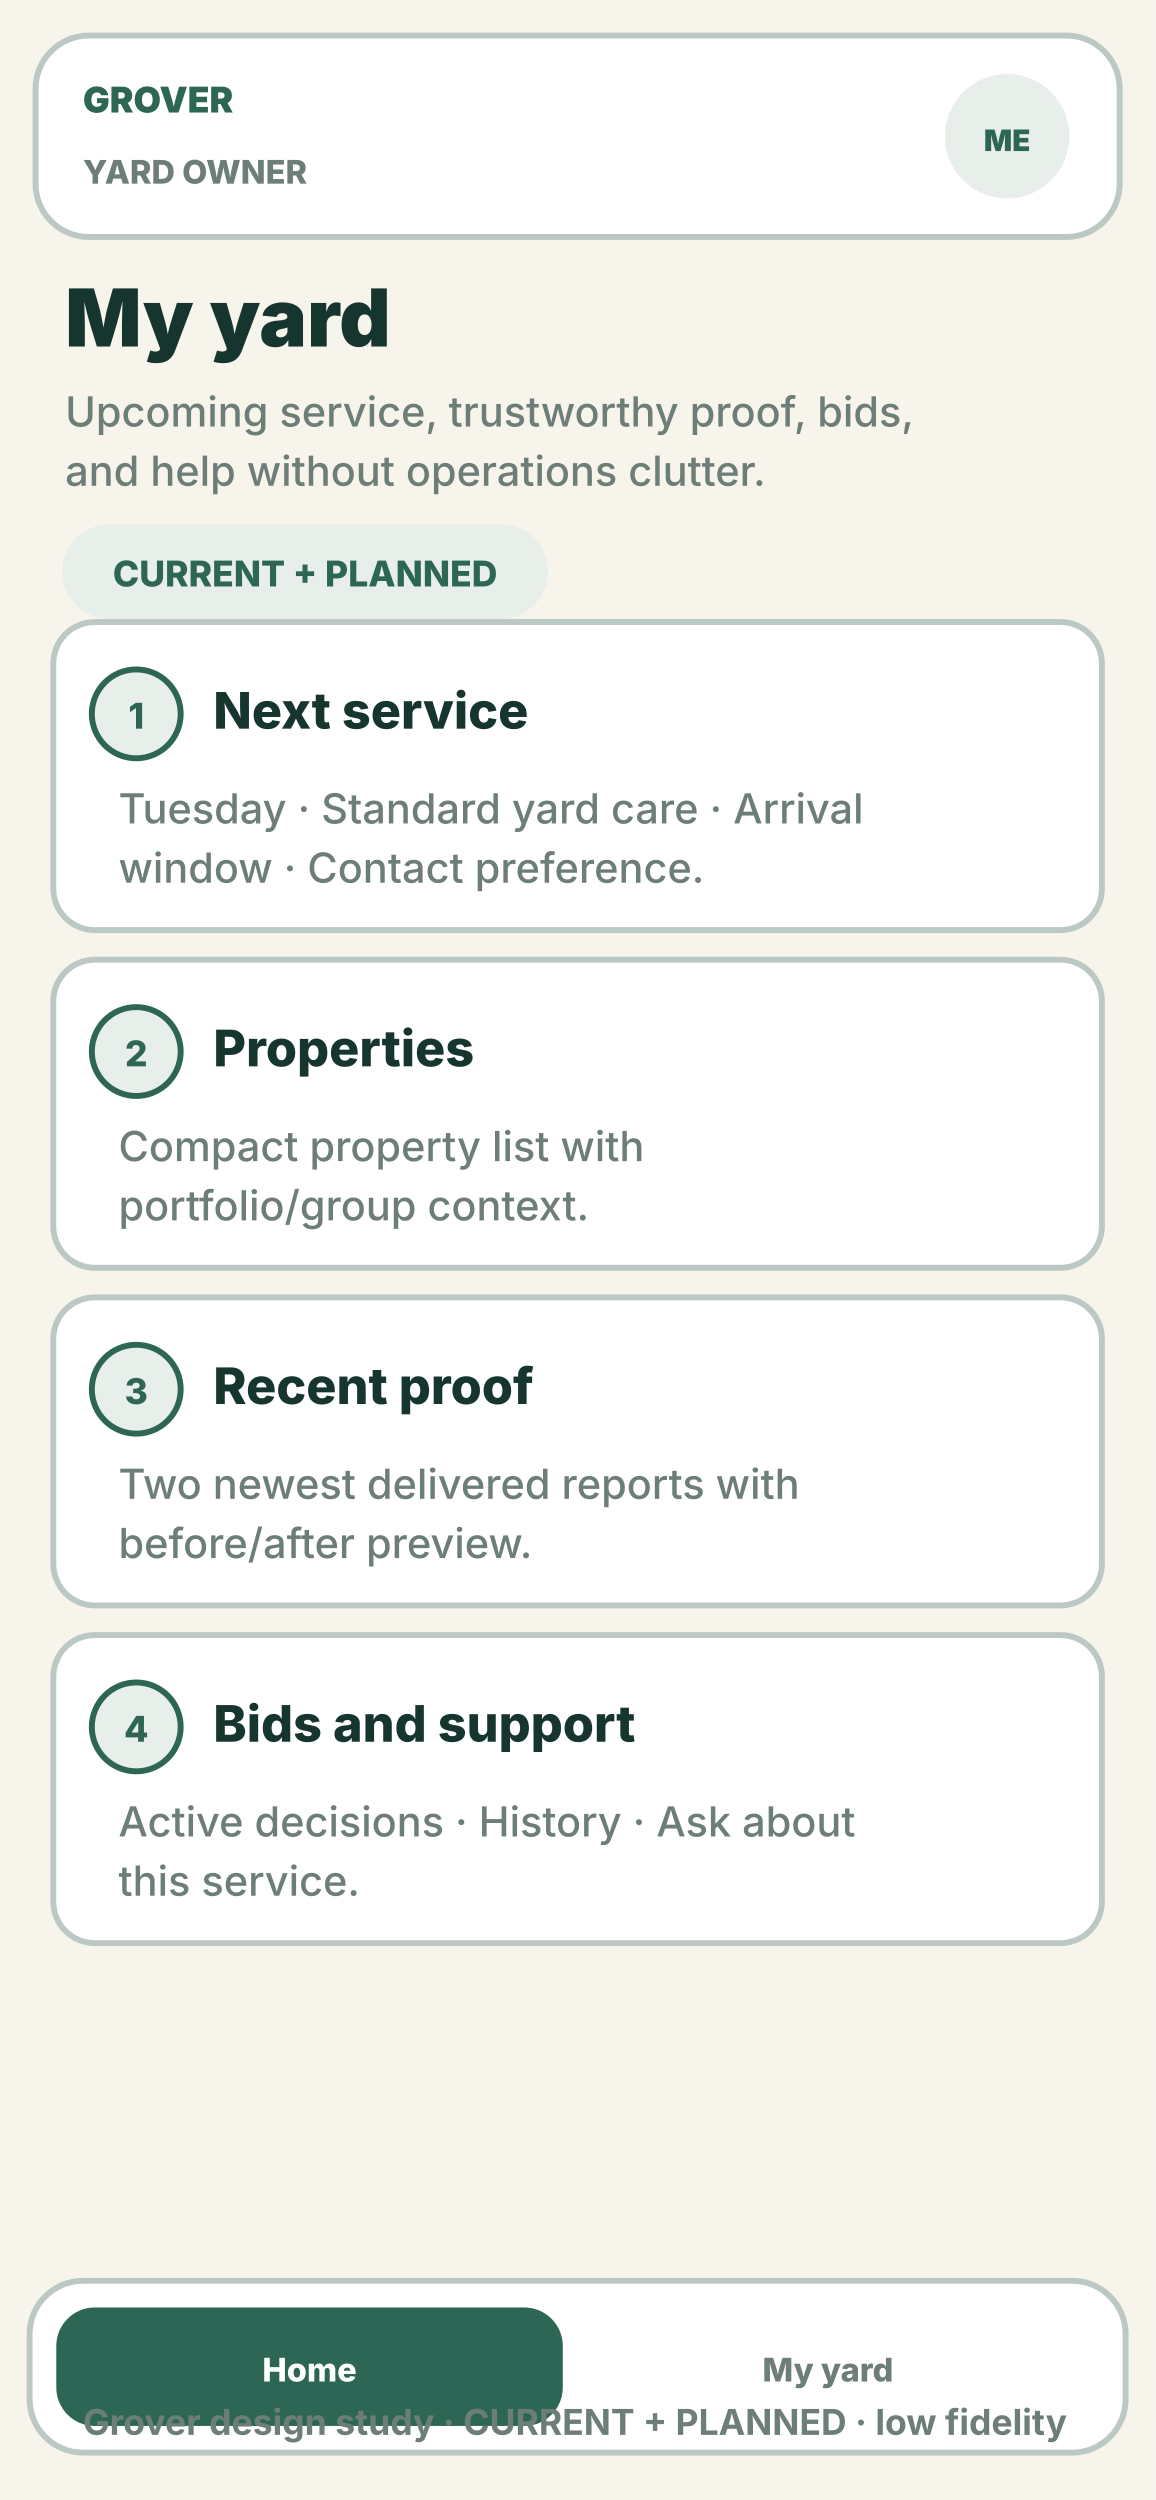
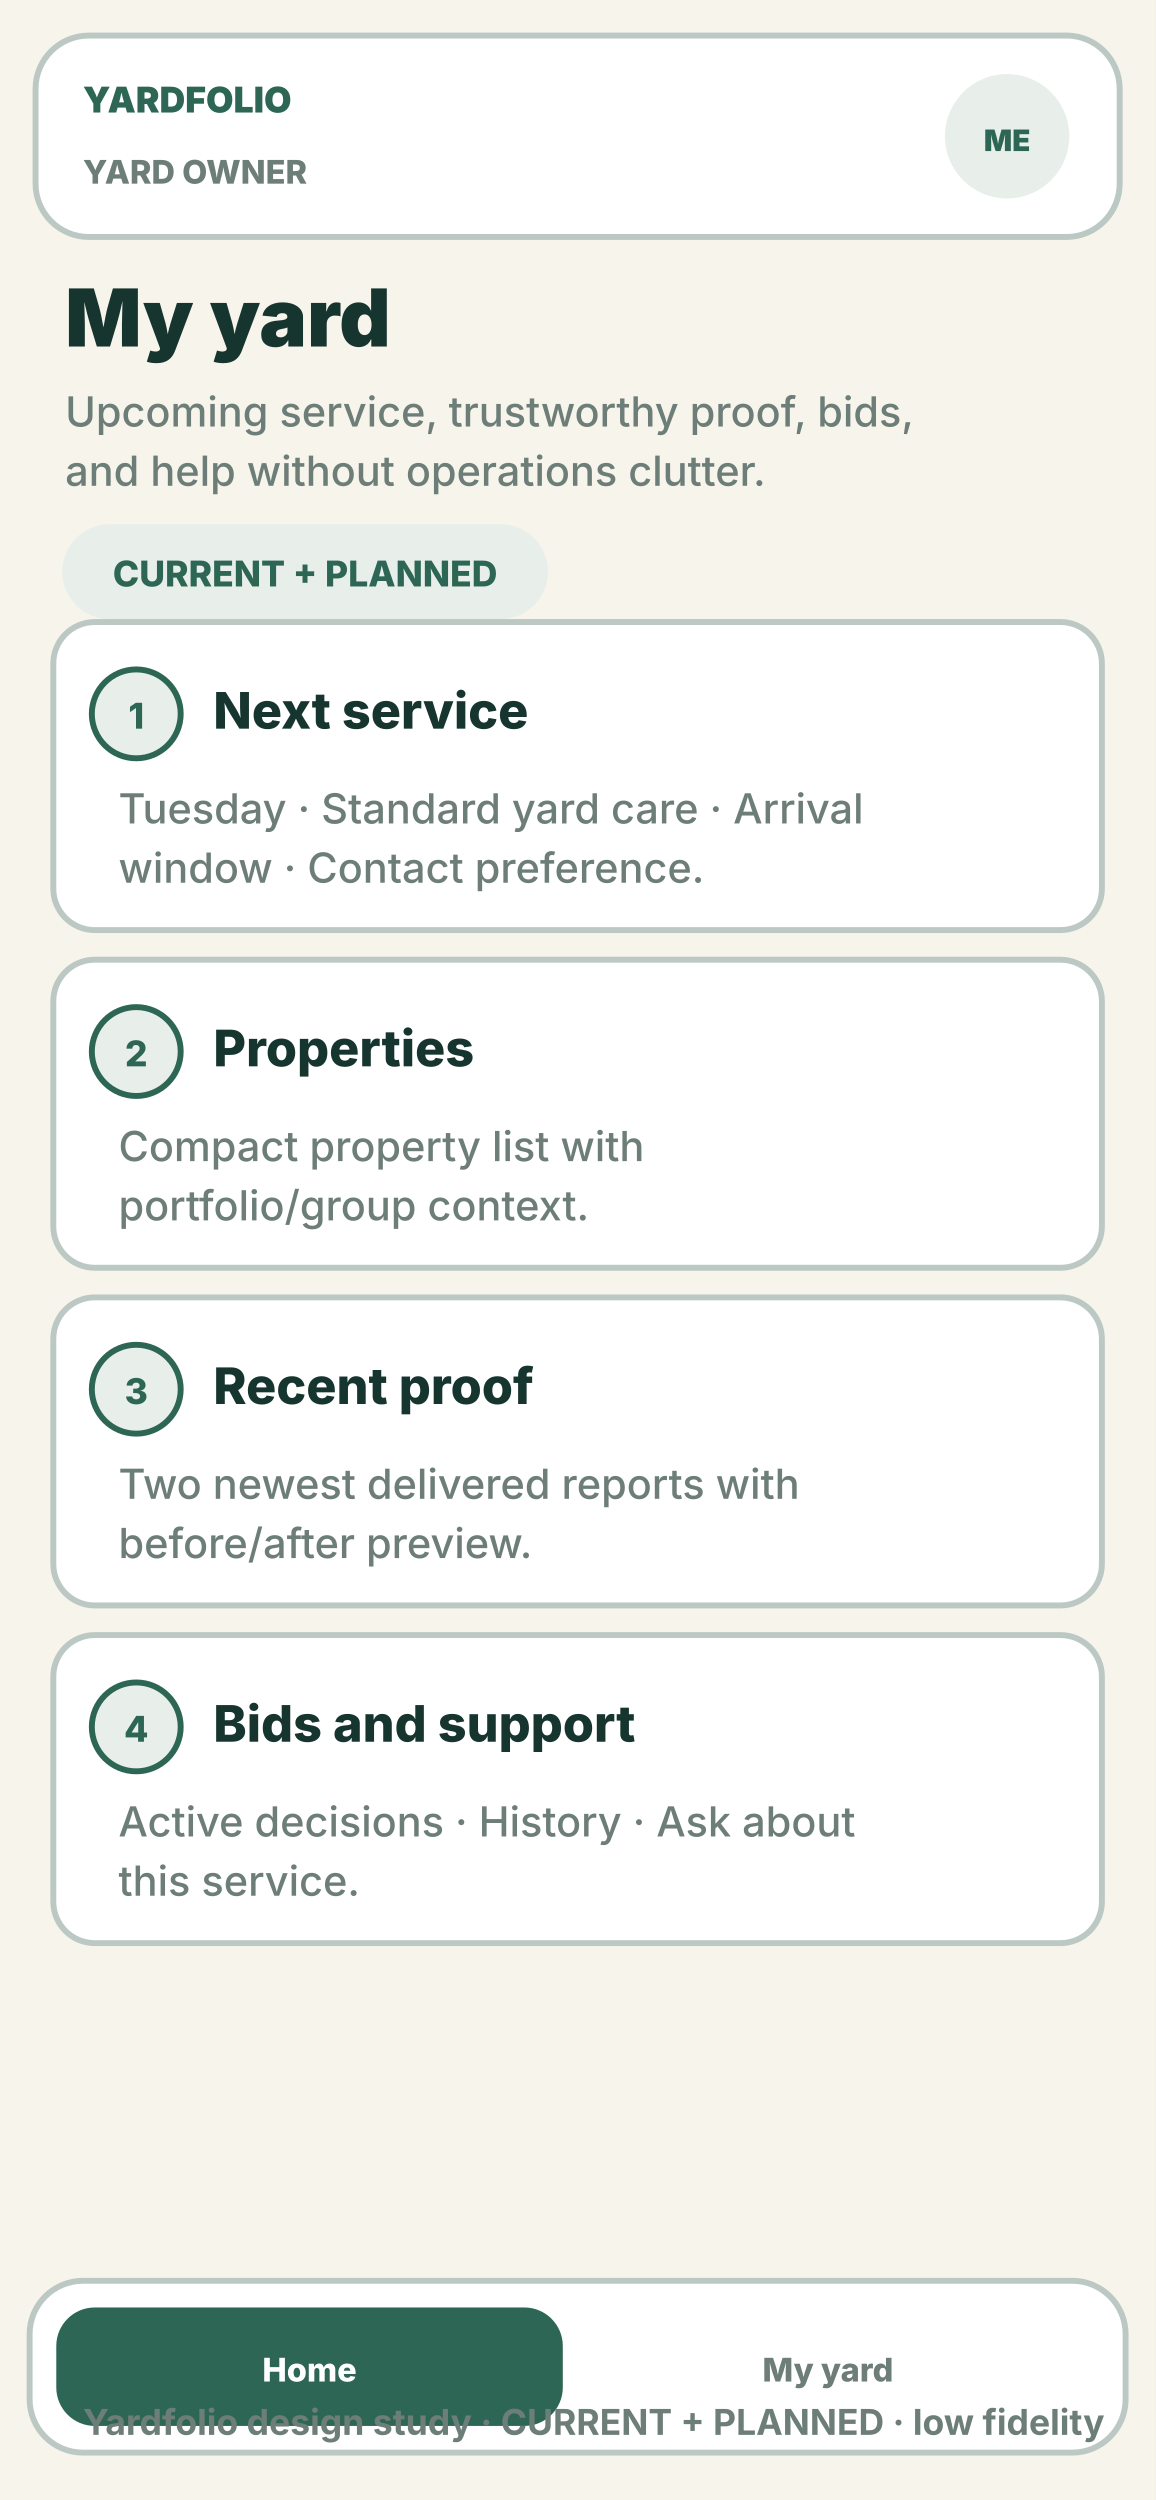
<svg xmlns="http://www.w3.org/2000/svg" width="390" height="844" viewBox="0 0 390 844" role="img" aria-labelledby="title desc">
  <rect width="390" height="844" fill="#f7f4ec" />
  <rect x="12" y="12" width="366" height="68" rx="18" fill="#ffffff" stroke="#bcc8c3" stroke-width="2" />
-   <text x="28" y="38" font-family="Inter, Arial, sans-serif" font-size="12" font-weight="900" fill="#2d6654" text-anchor="start">GROVER</text>
+   <text x="28" y="38" font-family="Inter, Arial, sans-serif" font-size="12" font-weight="900" fill="#2d6654" text-anchor="start">YARDFOLIO</text>
  <text x="28" y="62" font-family="Inter, Arial, sans-serif" font-size="11" font-weight="800" fill="#6d7d78" text-anchor="start">YARD OWNER</text>
  <rect x="320" y="26" width="40" height="40" rx="20" fill="#e8eee9" stroke="#e8eee9" stroke-width="2" />
  <text x="340" y="51" font-family="Inter, Arial, sans-serif" font-size="10" font-weight="900" fill="#2d6654" text-anchor="middle">ME</text>
  <text x="22" y="117" font-family="Inter, Arial, sans-serif" font-size="27" font-weight="900" fill="#17352f" text-anchor="start">My yard</text>
  <text x="22" y="144" font-family="Inter, Arial, sans-serif" font-size="14" font-weight="500" fill="#6d7d78" text-anchor="start">Upcoming service, trustworthy proof, bids,</text>
  <text x="22" y="164" font-family="Inter, Arial, sans-serif" font-size="14" font-weight="500" fill="#6d7d78" text-anchor="start">and help without operations clutter.</text>
  <rect x="22" y="178" width="162" height="30" rx="15" fill="#e8eee9" stroke="#e8eee9" stroke-width="2" />
  <text x="103" y="198" font-family="Inter, Arial, sans-serif" font-size="12" font-weight="800" fill="#2d6654" text-anchor="middle">CURRENT + PLANNED</text>
  <rect x="18" y="210" width="354" height="104" rx="14" fill="#ffffff" stroke="#bcc8c3" stroke-width="2" />
  <circle cx="46" cy="241" r="15" fill="#e8eee9" stroke="#2d6654" stroke-width="2" />
  <text x="46" y="246" font-family="Inter, Arial, sans-serif" font-size="12" font-weight="800" fill="#2d6654" text-anchor="middle">1</text>
  <text x="72" y="246" font-family="Inter, Arial, sans-serif" font-size="17" font-weight="800" fill="#17352f" text-anchor="start">Next service</text>
  <text x="40" y="278" font-family="Inter, Arial, sans-serif" font-size="14" font-weight="500" fill="#6d7d78" text-anchor="start">Tuesday · Standard yard care · Arrival</text>
  <text x="40" y="298" font-family="Inter, Arial, sans-serif" font-size="14" font-weight="500" fill="#6d7d78" text-anchor="start">window · Contact preference.</text>
  <rect x="18" y="324" width="354" height="104" rx="14" fill="#ffffff" stroke="#bcc8c3" stroke-width="2" />
  <circle cx="46" cy="355" r="15" fill="#e8eee9" stroke="#2d6654" stroke-width="2" />
  <text x="46" y="360" font-family="Inter, Arial, sans-serif" font-size="12" font-weight="800" fill="#2d6654" text-anchor="middle">2</text>
  <text x="72" y="360" font-family="Inter, Arial, sans-serif" font-size="17" font-weight="800" fill="#17352f" text-anchor="start">Properties</text>
  <text x="40" y="392" font-family="Inter, Arial, sans-serif" font-size="14" font-weight="500" fill="#6d7d78" text-anchor="start">Compact property list with</text>
  <text x="40" y="412" font-family="Inter, Arial, sans-serif" font-size="14" font-weight="500" fill="#6d7d78" text-anchor="start">portfolio/group context.</text>
  <rect x="18" y="438" width="354" height="104" rx="14" fill="#ffffff" stroke="#bcc8c3" stroke-width="2" />
  <circle cx="46" cy="469" r="15" fill="#e8eee9" stroke="#2d6654" stroke-width="2" />
  <text x="46" y="474" font-family="Inter, Arial, sans-serif" font-size="12" font-weight="800" fill="#2d6654" text-anchor="middle">3</text>
  <text x="72" y="474" font-family="Inter, Arial, sans-serif" font-size="17" font-weight="800" fill="#17352f" text-anchor="start">Recent proof</text>
  <text x="40" y="506" font-family="Inter, Arial, sans-serif" font-size="14" font-weight="500" fill="#6d7d78" text-anchor="start">Two newest delivered reports with</text>
  <text x="40" y="526" font-family="Inter, Arial, sans-serif" font-size="14" font-weight="500" fill="#6d7d78" text-anchor="start">before/after preview.</text>
  <rect x="18" y="552" width="354" height="104" rx="14" fill="#ffffff" stroke="#bcc8c3" stroke-width="2" />
  <circle cx="46" cy="583" r="15" fill="#e8eee9" stroke="#2d6654" stroke-width="2" />
  <text x="46" y="588" font-family="Inter, Arial, sans-serif" font-size="12" font-weight="800" fill="#2d6654" text-anchor="middle">4</text>
  <text x="72" y="588" font-family="Inter, Arial, sans-serif" font-size="17" font-weight="800" fill="#17352f" text-anchor="start">Bids and support</text>
  <text x="40" y="620" font-family="Inter, Arial, sans-serif" font-size="14" font-weight="500" fill="#6d7d78" text-anchor="start">Active decisions · History · Ask about</text>
  <text x="40" y="640" font-family="Inter, Arial, sans-serif" font-size="14" font-weight="500" fill="#6d7d78" text-anchor="start">this service.</text>
  <rect x="10" y="770" width="370" height="58" rx="18" fill="#ffffff" stroke="#bcc8c3" stroke-width="2" />
  <rect x="20" y="780" width="169" height="38" rx="12" fill="#2d6654" stroke="#2d6654" stroke-width="2" />
  <text x="104.5" y="804" font-family="Inter, Arial, sans-serif" font-size="11" font-weight="800" fill="#ffffff" text-anchor="middle">Home</text>
  <text x="279.5" y="804" font-family="Inter, Arial, sans-serif" font-size="11" font-weight="800" fill="#6d7d78" text-anchor="middle">My yard</text>
-   <text x="28" y="822" font-family="Inter, Arial, sans-serif" font-size="12" font-weight="700" fill="#6d7d78" text-anchor="start">Grover design study · CURRENT + PLANNED · low fidelity</text>
+   <text x="28" y="822" font-family="Inter, Arial, sans-serif" font-size="12" font-weight="700" fill="#6d7d78" text-anchor="start">Yardfolio design study · CURRENT + PLANNED · low fidelity</text>
</svg>
